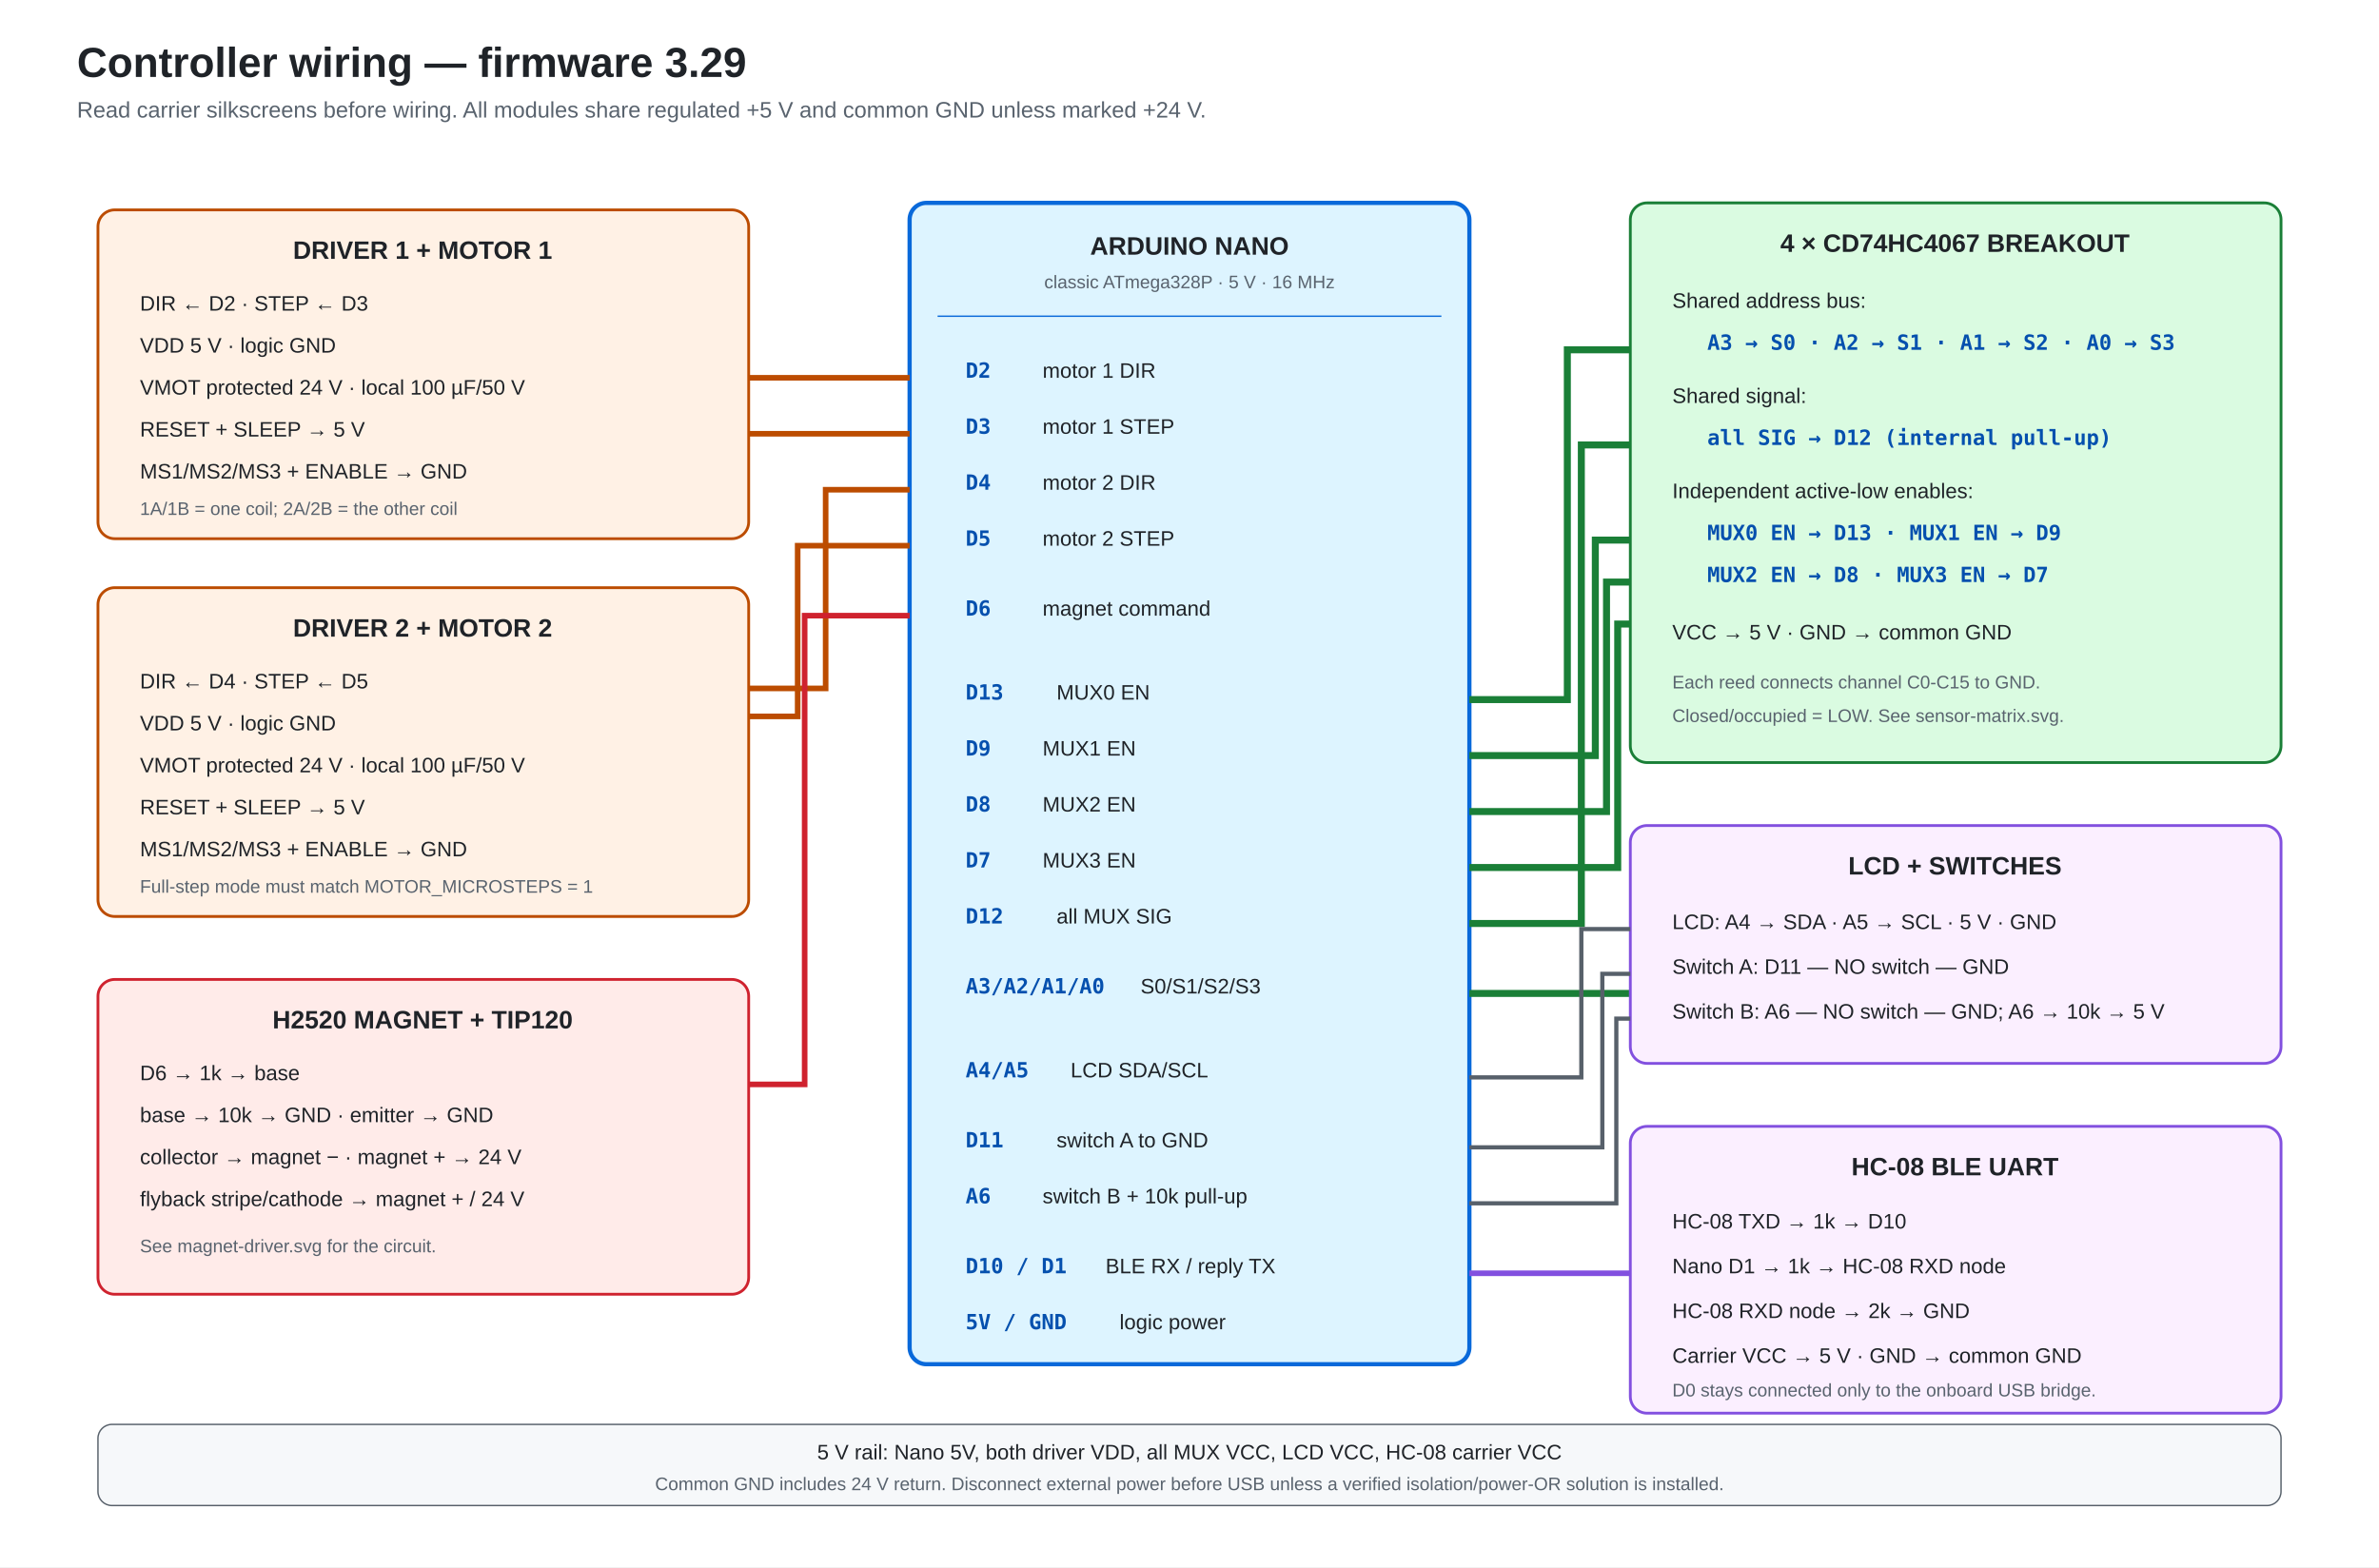
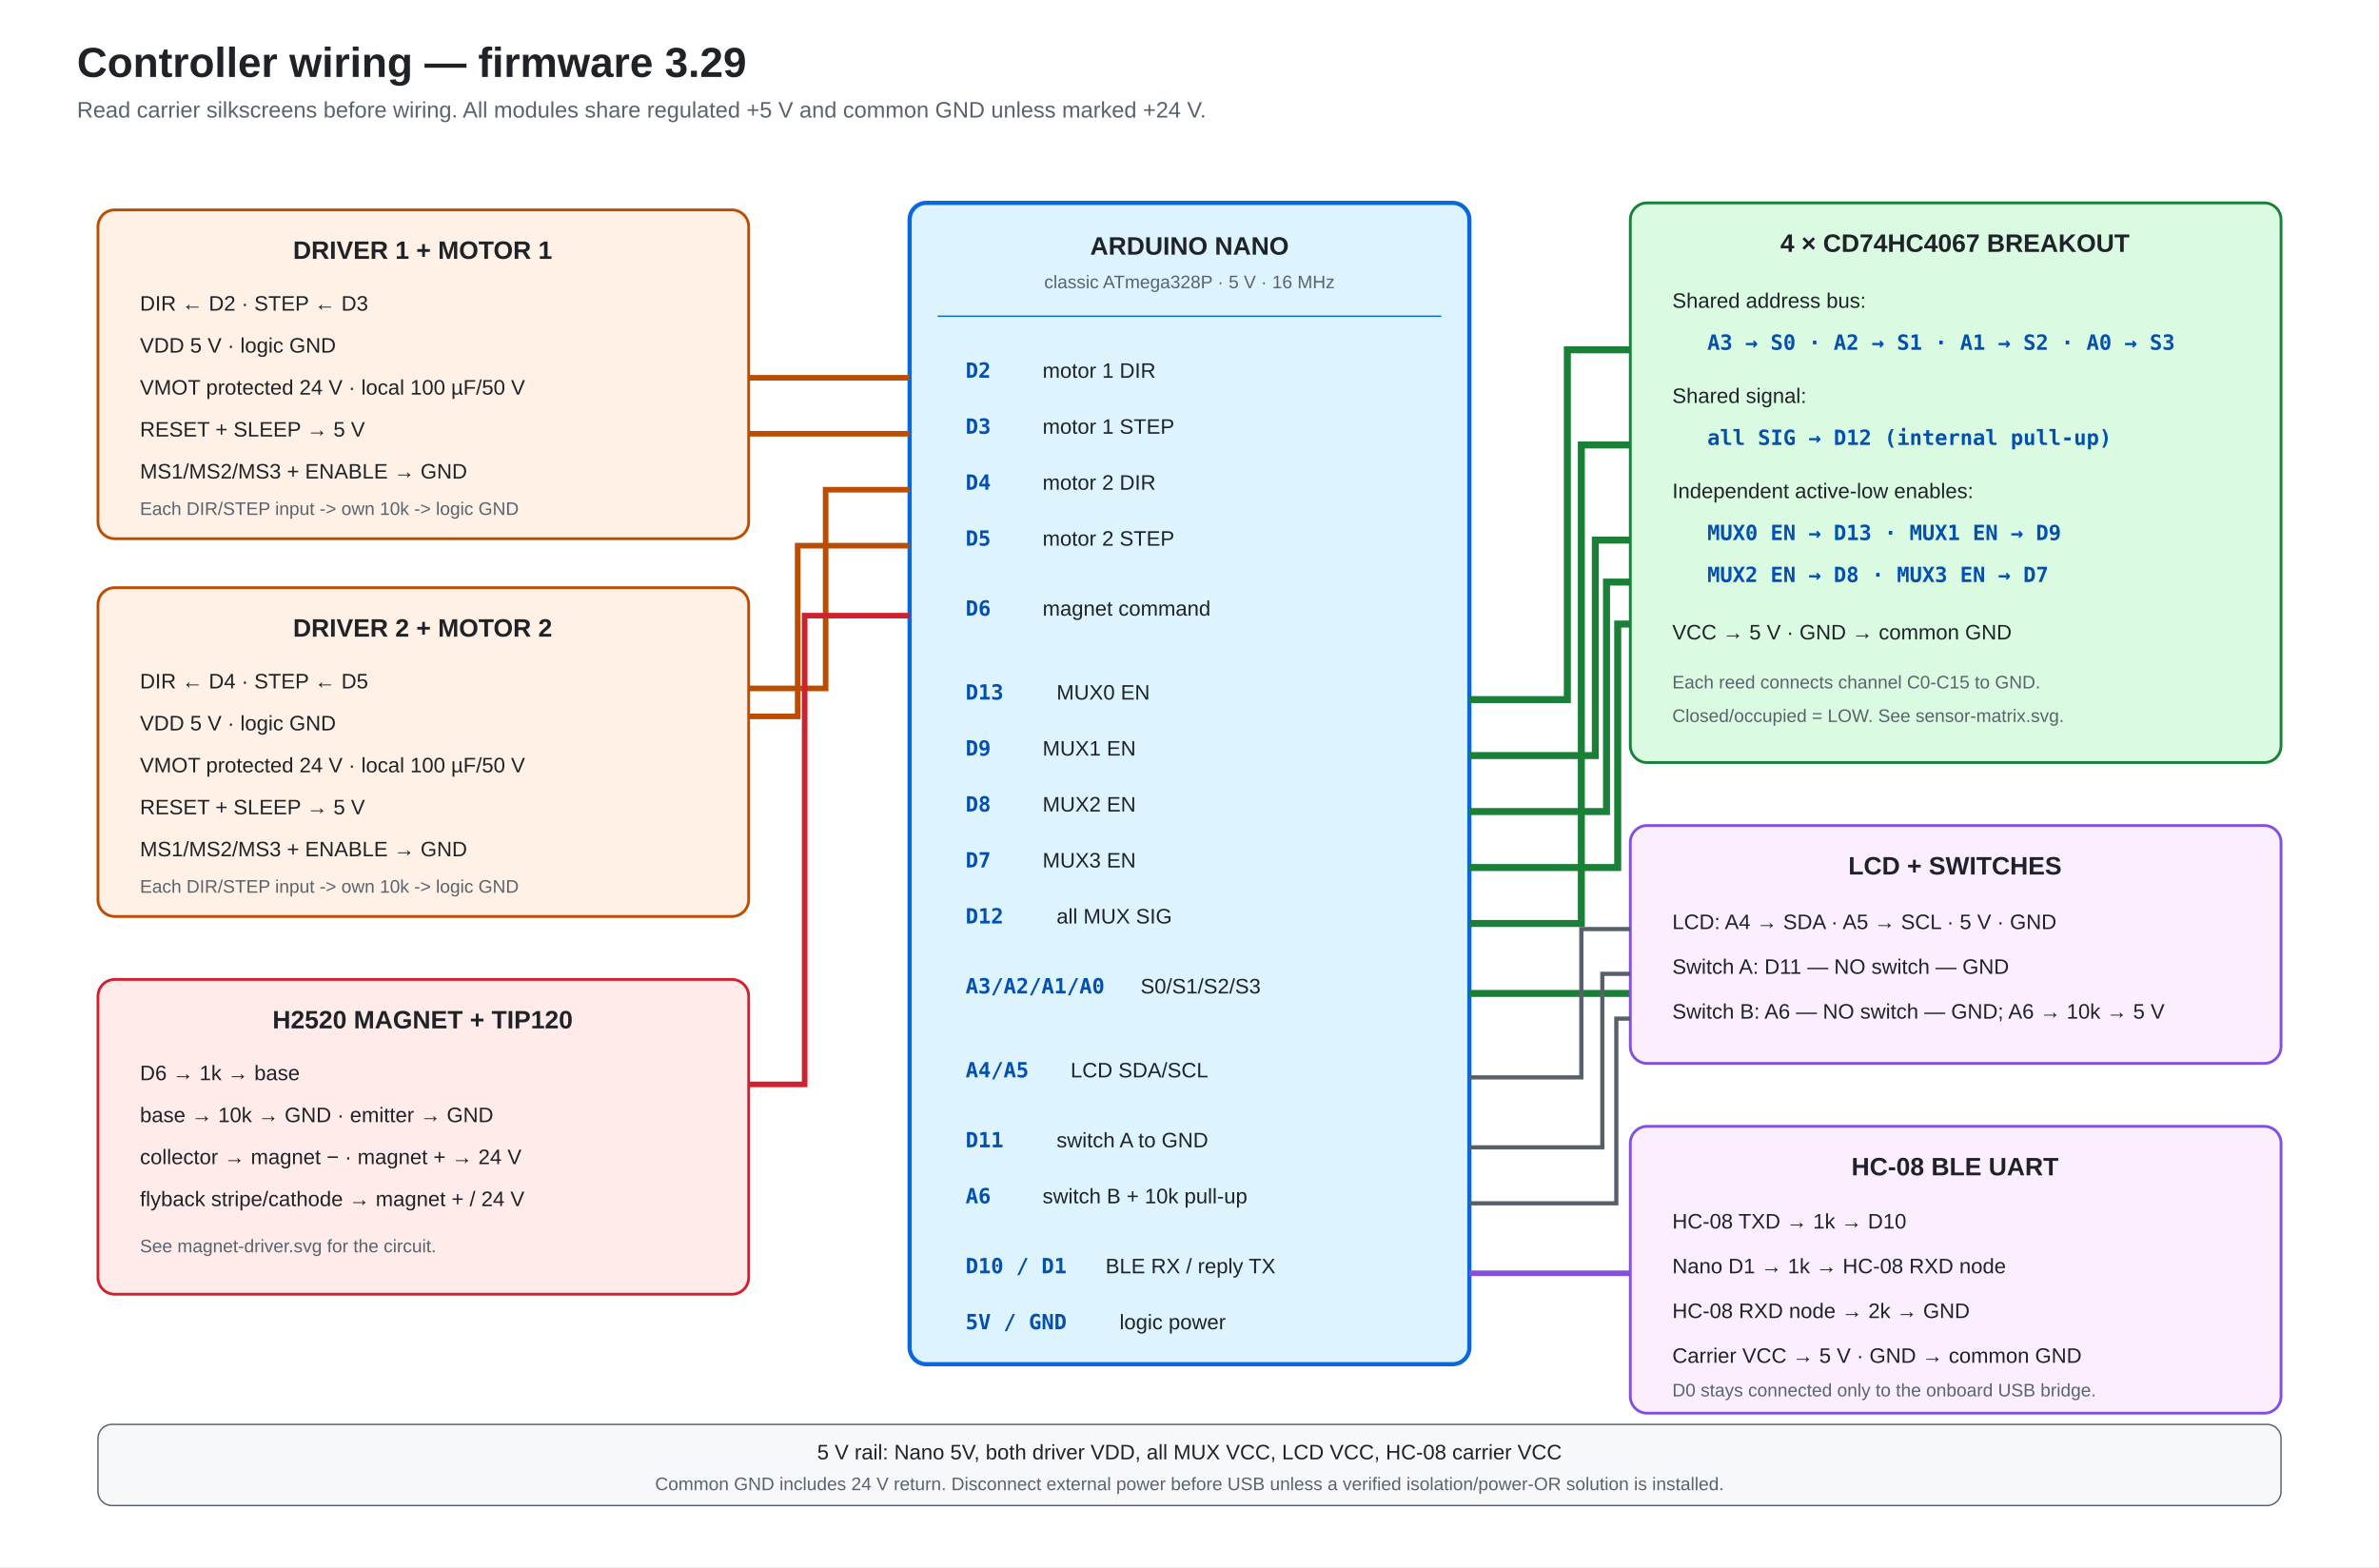
<svg xmlns="http://www.w3.org/2000/svg" width="1700" height="1120" viewBox="0 0 1700 1120" role="img" aria-labelledby="title desc">
  <defs>
    <style>
      .title{font:700 30px Arial,sans-serif;fill:#1f2328}.sub{font:16px Arial,sans-serif;fill:#59636e}.box{fill:#fff;stroke:#30363d;stroke-width:2;rx:12}.nano{fill:#ddf4ff;stroke:#0969da;stroke-width:3}.motion{fill:#fff1e5;stroke:#bc4c00}.sensor{fill:#dafbe1;stroke:#1a7f37}.ui{fill:#fbefff;stroke:#8250df}.power{fill:#ffebe9;stroke:#cf222e}.head{font:700 18px Arial,sans-serif;fill:#1f2328}.pin{font:700 15px Consolas,monospace;fill:#0550ae}.text{font:15px Arial,sans-serif;fill:#1f2328}.small{font:13px Arial,sans-serif;fill:#59636e}.line{stroke:#57606a;stroke-width:3;fill:none}.bus{stroke:#1a7f37;stroke-width:5;fill:none}.uart{stroke:#8250df;stroke-width:4;fill:none}.motorline{stroke:#bc4c00;stroke-width:4;fill:none}.magline{stroke:#cf222e;stroke-width:4;fill:none}.dot{fill:#1f2328}
    </style>
  </defs>
  <rect width="1700" height="1120" fill="#fff" />
  <text class="title" x="55" y="55">Controller wiring — firmware 3.29</text>
  <text class="sub" x="55" y="84">Read carrier silkscreens before wiring. All modules share regulated +5 V and common GND unless marked +24 V.</text>
  <rect class="box nano" x="650" y="145" width="400" height="830" />
  <text class="head" x="850" y="182" text-anchor="middle">ARDUINO NANO</text>
  <text class="small" x="850" y="206" text-anchor="middle">classic ATmega328P · 5 V · 16 MHz</text>
  <line x1="670" y1="226" x2="1030" y2="226" stroke="#0969da" />
  <text class="pin" x="690" y="270">D2</text>
  <text class="text" x="745" y="270">motor 1 DIR</text>
  <text class="pin" x="690" y="310">D3</text>
  <text class="text" x="745" y="310">motor 1 STEP</text>
  <text class="pin" x="690" y="350">D4</text>
  <text class="text" x="745" y="350">motor 2 DIR</text>
  <text class="pin" x="690" y="390">D5</text>
  <text class="text" x="745" y="390">motor 2 STEP</text>
  <text class="pin" x="690" y="440">D6</text>
  <text class="text" x="745" y="440">magnet command</text>
  <text class="pin" x="690" y="500">D13</text>
  <text class="text" x="755" y="500">MUX0 EN</text>
  <text class="pin" x="690" y="540">D9</text>
  <text class="text" x="745" y="540">MUX1 EN</text>
  <text class="pin" x="690" y="580">D8</text>
  <text class="text" x="745" y="580">MUX2 EN</text>
  <text class="pin" x="690" y="620">D7</text>
  <text class="text" x="745" y="620">MUX3 EN</text>
  <text class="pin" x="690" y="660">D12</text>
  <text class="text" x="755" y="660">all MUX SIG</text>
  <text class="pin" x="690" y="710">A3/A2/A1/A0</text>
  <text class="text" x="815" y="710">S0/S1/S2/S3</text>
  <text class="pin" x="690" y="770">A4/A5</text>
  <text class="text" x="765" y="770">LCD SDA/SCL</text>
  <text class="pin" x="690" y="820">D11</text>
  <text class="text" x="755" y="820">switch A to GND</text>
  <text class="pin" x="690" y="860">A6</text>
  <text class="text" x="745" y="860">switch B + 10k pull-up</text>
  <text class="pin" x="690" y="910">D10 / D1</text>
  <text class="text" x="790" y="910">BLE RX / reply TX</text>
  <text class="pin" x="690" y="950">5V / GND</text>
  <text class="text" x="800" y="950">logic power</text>
  <rect class="box motion" x="70" y="150" width="465" height="235" />
  <text class="head" x="302" y="185" text-anchor="middle">DRIVER 1 + MOTOR 1</text>
  <text class="text" x="100" y="222">DIR ← D2 · STEP ← D3</text>
  <text class="text" x="100" y="252">VDD 5 V · logic GND</text>
  <text class="text" x="100" y="282">VMOT protected 24 V · local 100 µF/50 V</text>
  <text class="text" x="100" y="312">RESET + SLEEP → 5 V</text>
  <text class="text" x="100" y="342">MS1/MS2/MS3 + ENABLE → GND</text>
-   <text class="small" x="100" y="368">1A/1B = one coil; 2A/2B = the other coil</text>
+   <text class="small" x="100" y="368">Each DIR/STEP input -&gt; own 10k -&gt; logic GND</text>
  <path class="motorline" d="M650 270 H535" />
  <path class="motorline" d="M650 310 H535" />
  <rect class="box motion" x="70" y="420" width="465" height="235" />
  <text class="head" x="302" y="455" text-anchor="middle">DRIVER 2 + MOTOR 2</text>
  <text class="text" x="100" y="492">DIR ← D4 · STEP ← D5</text>
  <text class="text" x="100" y="522">VDD 5 V · logic GND</text>
  <text class="text" x="100" y="552">VMOT protected 24 V · local 100 µF/50 V</text>
  <text class="text" x="100" y="582">RESET + SLEEP → 5 V</text>
  <text class="text" x="100" y="612">MS1/MS2/MS3 + ENABLE → GND</text>
-   <text class="small" x="100" y="638">Full-step mode must match MOTOR_MICROSTEPS = 1</text>
+   <text class="small" x="100" y="638">Each DIR/STEP input -&gt; own 10k -&gt; logic GND</text>
  <path class="motorline" d="M650 350 H590 V492 H535" />
  <path class="motorline" d="M650 390 H570 V512 H535" />
  <rect class="box power" x="70" y="700" width="465" height="225" />
  <text class="head" x="302" y="735" text-anchor="middle">H2520 MAGNET + TIP120</text>
  <text class="text" x="100" y="772">D6 → 1k → base</text>
  <text class="text" x="100" y="802">base → 10k → GND · emitter → GND</text>
  <text class="text" x="100" y="832">collector → magnet − · magnet + → 24 V</text>
  <text class="text" x="100" y="862">flyback stripe/cathode → magnet + / 24 V</text>
  <text class="small" x="100" y="895">See magnet-driver.svg for the circuit.</text>
  <path class="magline" d="M650 440 H575 V775 H535" />
  <rect class="box sensor" x="1165" y="145" width="465" height="400" />
  <text class="head" x="1397" y="180" text-anchor="middle">4 × CD74HC4067 BREAKOUT</text>
  <text class="text" x="1195" y="220">Shared address bus:</text>
  <text class="pin" x="1220" y="250">A3 → S0 · A2 → S1 · A1 → S2 · A0 → S3</text>
  <text class="text" x="1195" y="288">Shared signal:</text>
  <text class="pin" x="1220" y="318">all SIG → D12 (internal pull-up)</text>
  <text class="text" x="1195" y="356">Independent active-low enables:</text>
  <text class="pin" x="1220" y="386">MUX0 EN → D13 · MUX1 EN → D9</text>
  <text class="pin" x="1220" y="416">MUX2 EN → D8  · MUX3 EN → D7</text>
  <text class="text" x="1195" y="457">VCC → 5 V · GND → common GND</text>
  <text class="small" x="1195" y="492">Each reed connects channel C0-C15 to GND.</text>
  <text class="small" x="1195" y="516">Closed/occupied = LOW. See sensor-matrix.svg.</text>
  <path class="bus" d="M1050 500 H1120 V250 H1165" />
  <path class="bus" d="M1050 540 H1140 V386 H1165" />
  <path class="bus" d="M1050 580 H1148 V416 H1165" />
  <path class="bus" d="M1050 620 H1156 V446 H1165" />
  <path class="bus" d="M1050 660 H1130 V318 H1165" />
  <path class="bus" d="M1050 710 H1165" />
  <rect class="box ui" x="1165" y="590" width="465" height="170" />
  <text class="head" x="1397" y="625" text-anchor="middle">LCD + SWITCHES</text>
  <text class="text" x="1195" y="664">LCD: A4 → SDA · A5 → SCL · 5 V · GND</text>
  <text class="text" x="1195" y="696">Switch A: D11 — NO switch — GND</text>
  <text class="text" x="1195" y="728">Switch B: A6 — NO switch — GND; A6 → 10k → 5 V</text>
  <path class="line" d="M1050 770 H1130 V664 H1165" />
  <path class="line" d="M1050 820 H1145 V696 H1165" />
  <path class="line" d="M1050 860 H1155 V728 H1165" />
  <rect class="box ui" x="1165" y="805" width="465" height="205" />
  <text class="head" x="1397" y="840" text-anchor="middle">HC-08 BLE UART</text>
  <text class="text" x="1195" y="878">HC-08 TXD → 1k → D10</text>
  <text class="text" x="1195" y="910">Nano D1 → 1k → HC-08 RXD node</text>
  <text class="text" x="1195" y="942">HC-08 RXD node → 2k → GND</text>
  <text class="text" x="1195" y="974">Carrier VCC → 5 V · GND → common GND</text>
  <text class="small" x="1195" y="998">D0 stays connected only to the onboard USB bridge.</text>
  <path class="uart" d="M1050 910 H1165" />
  <rect x="70" y="1018" width="1560" height="58" rx="10" fill="#f6f8fa" stroke="#57606a" />
  <text class="text" x="850" y="1043" text-anchor="middle">5 V rail: Nano 5V, both driver VDD, all MUX VCC, LCD VCC, HC-08 carrier VCC</text>
  <text class="small" x="850" y="1065" text-anchor="middle">Common GND includes 24 V return. Disconnect external power before USB unless a verified isolation/power-OR solution is installed.</text>
</svg>
